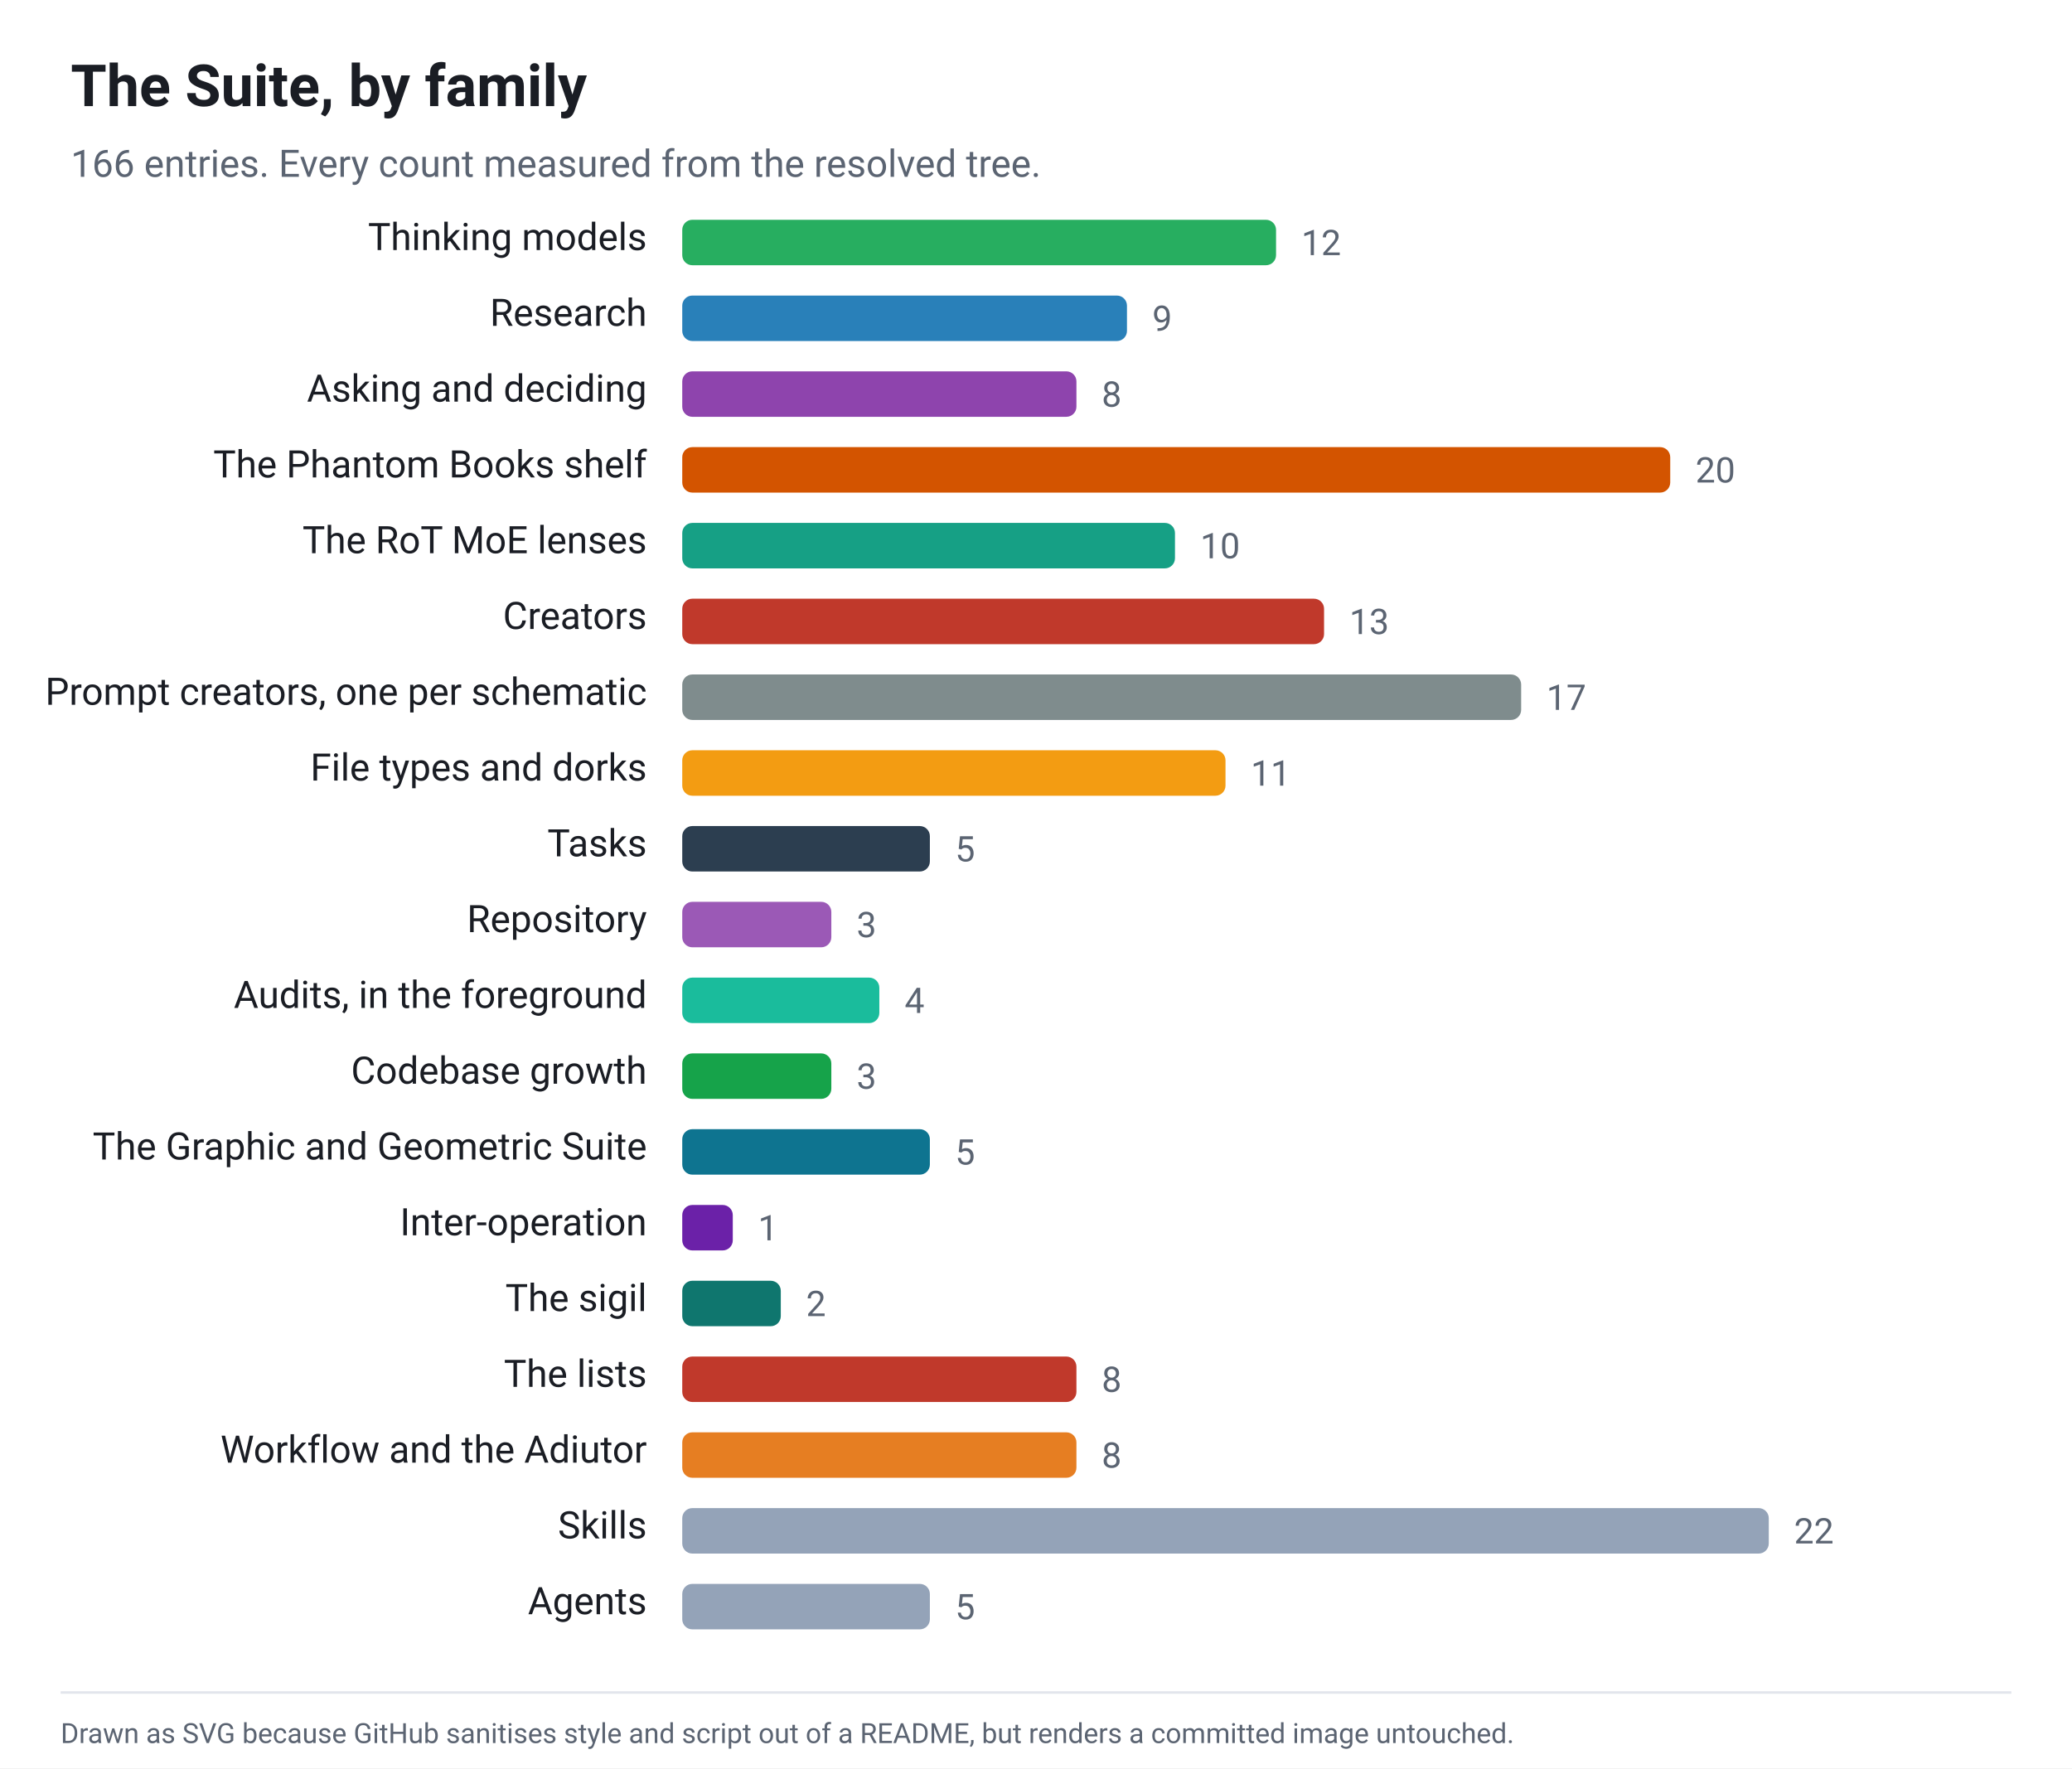
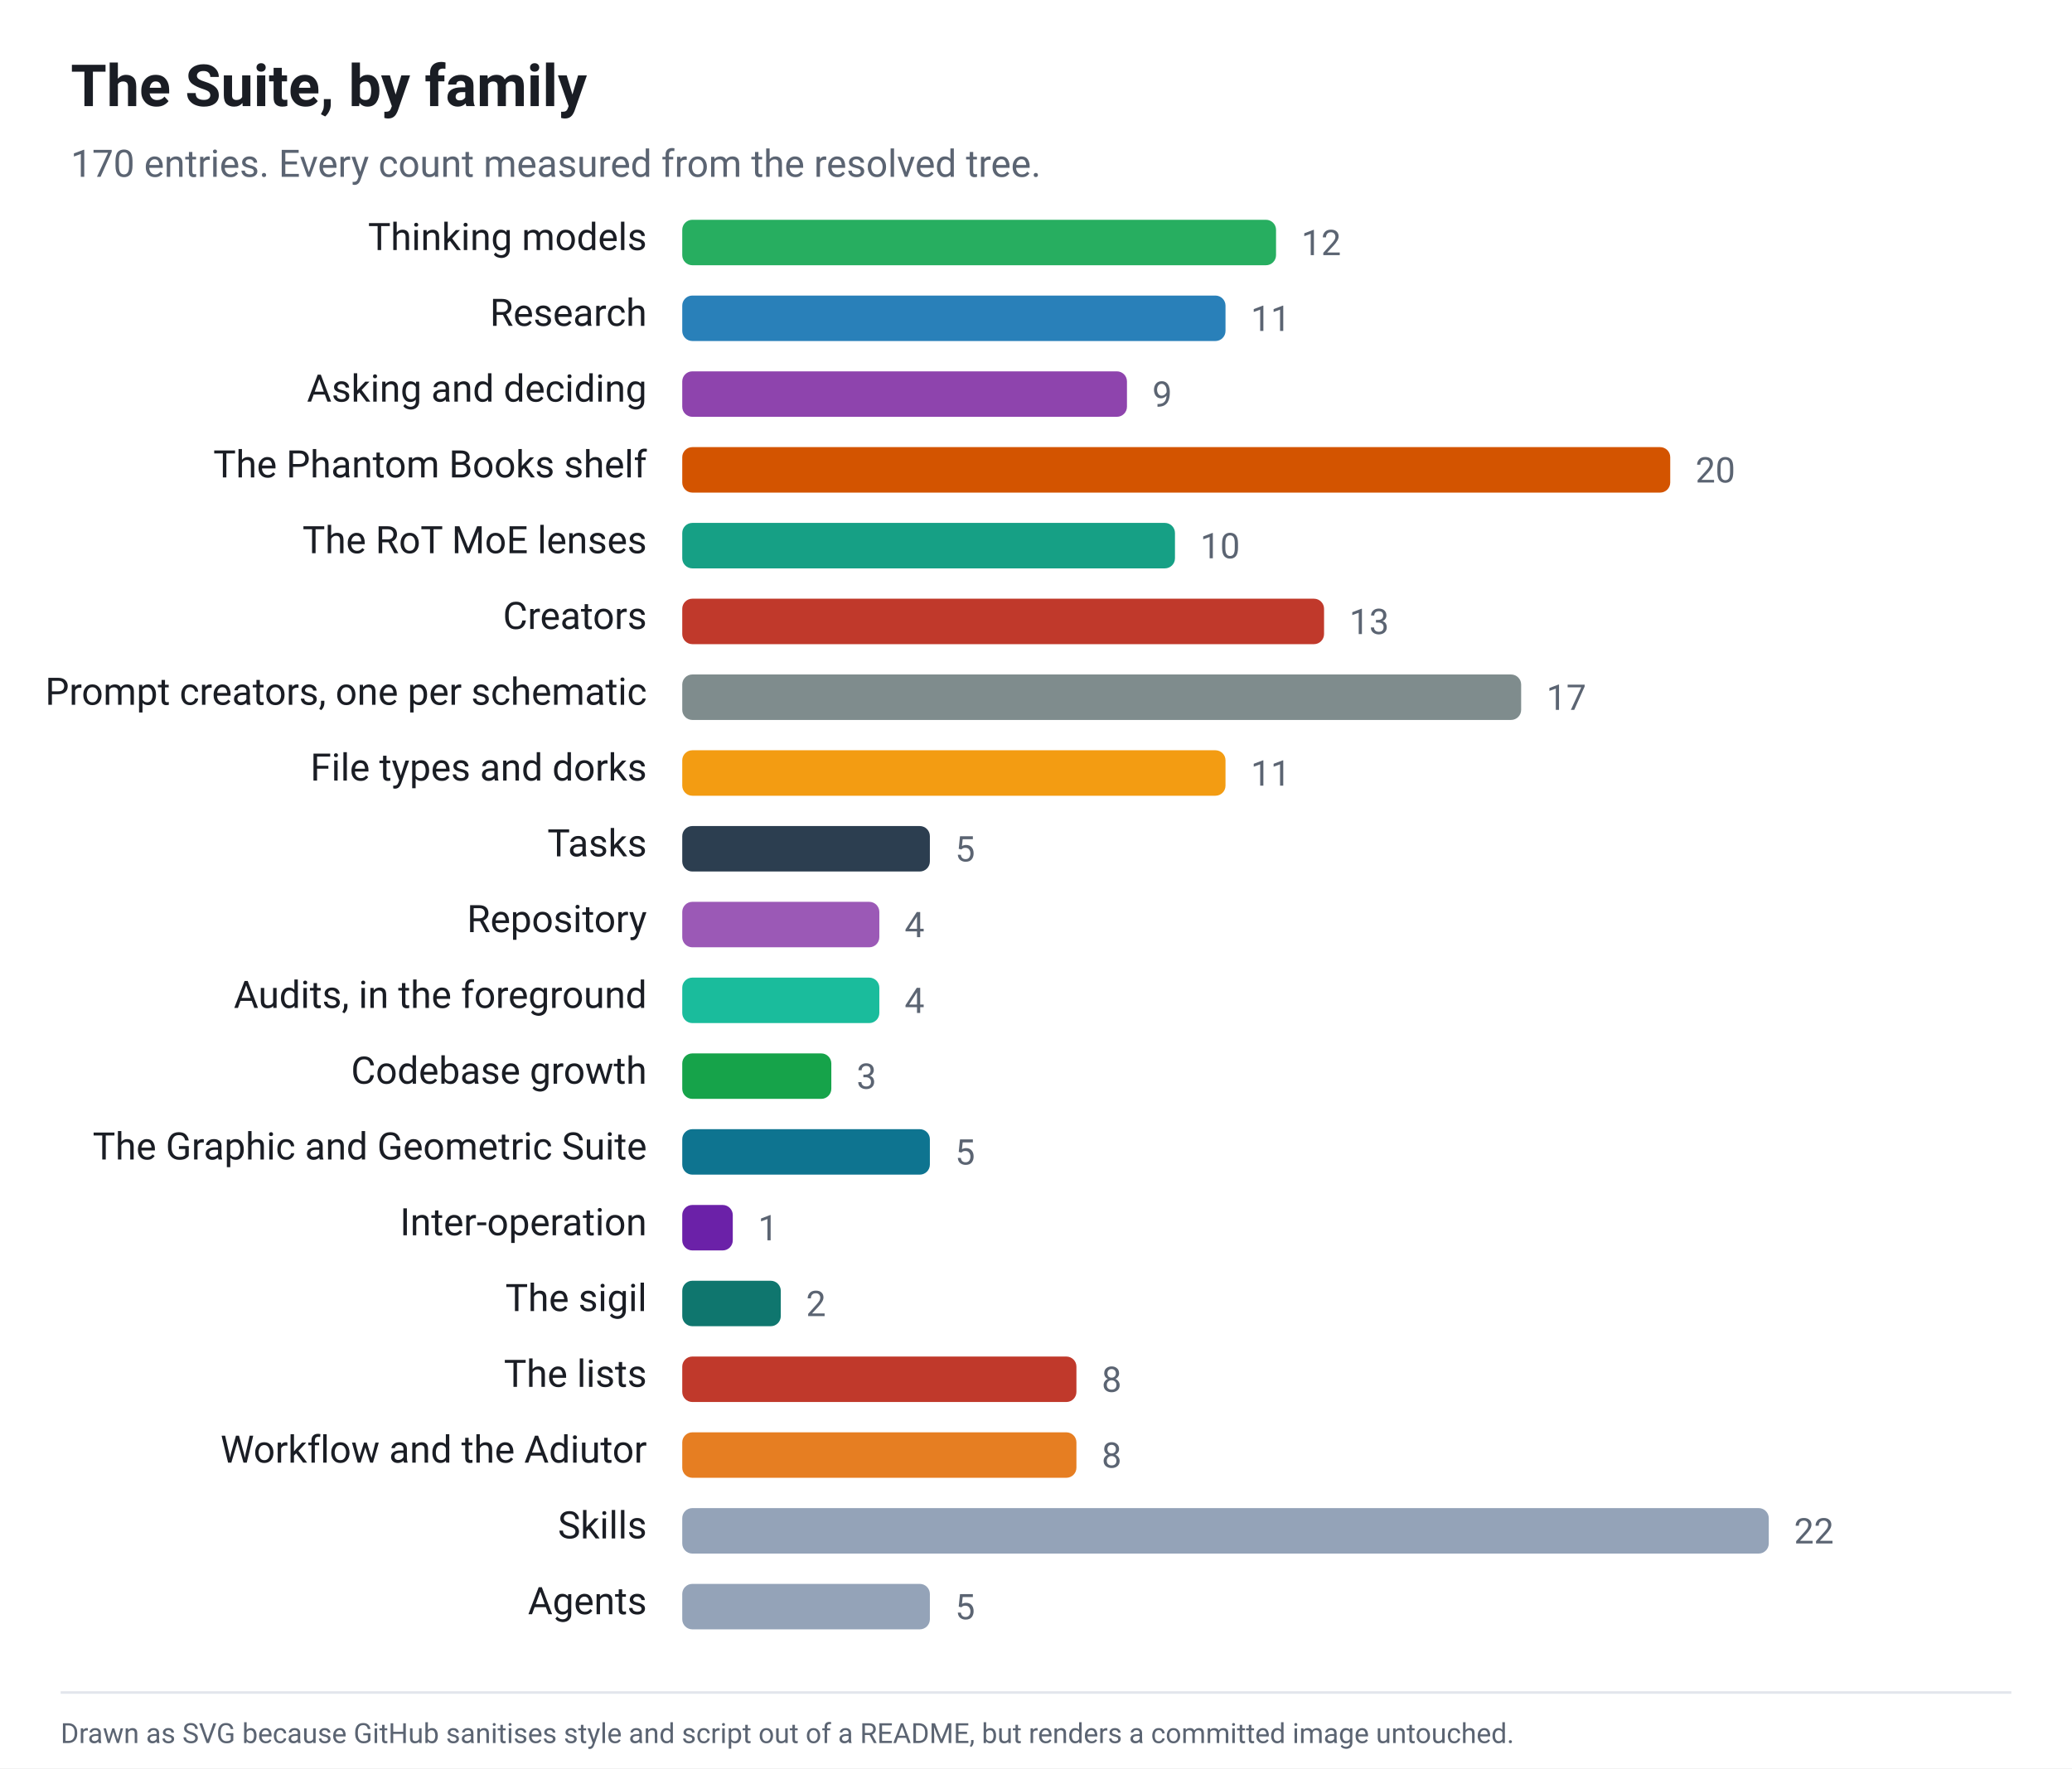
<svg xmlns="http://www.w3.org/2000/svg" width="820" height="700" viewBox="0 0 820 700" font-family="-apple-system,BlinkMacSystemFont,Segoe UI,Roboto,Helvetica,Arial,sans-serif">
  <rect width="820" height="700" fill="#ffffff" />
  <text x="28" y="42" font-size="23" font-weight="600" fill="#1a1d24">The Suite, by family</text>
-   <text x="28" y="70" font-size="15" fill="#5b6472">166 entries. Every count measured from the resolved tree.</text>
+   <text x="28" y="70" font-size="15" fill="#5b6472">170 entries. Every count measured from the resolved tree.</text>
  <text x="256" y="99" font-size="15" fill="#1a1d24" text-anchor="end">Thinking models</text>
  <rect x="270" y="87" width="235" height="18" rx="4" fill="#27ae60" />
  <text x="515" y="101" font-size="14" fill="#5b6472">12</text>
  <text x="256" y="129" font-size="15" fill="#1a1d24" text-anchor="end">Research</text>
-   <rect x="270" y="117" width="176" height="18" rx="4" fill="#2980b9" />
-   <text x="456" y="131" font-size="14" fill="#5b6472">9</text>
+   <rect x="270" y="117" width="215" height="18" rx="4" fill="#2980b9" />
+   <text x="495" y="131" font-size="14" fill="#5b6472">11</text>
  <text x="256" y="159" font-size="15" fill="#1a1d24" text-anchor="end">Asking and deciding</text>
-   <rect x="270" y="147" width="156" height="18" rx="4" fill="#8e44ad" />
-   <text x="436" y="161" font-size="14" fill="#5b6472">8</text>
+   <rect x="270" y="147" width="176" height="18" rx="4" fill="#8e44ad" />
+   <text x="456" y="161" font-size="14" fill="#5b6472">9</text>
  <text x="256" y="189" font-size="15" fill="#1a1d24" text-anchor="end">The Phantom Books shelf</text>
  <rect x="270" y="177" width="391" height="18" rx="4" fill="#d35400" />
  <text x="671" y="191" font-size="14" fill="#5b6472">20</text>
  <text x="256" y="219" font-size="15" fill="#1a1d24" text-anchor="end">The RoT MoE lenses</text>
  <rect x="270" y="207" width="195" height="18" rx="4" fill="#16a085" />
  <text x="475" y="221" font-size="14" fill="#5b6472">10</text>
  <text x="256" y="249" font-size="15" fill="#1a1d24" text-anchor="end">Creators</text>
  <rect x="270" y="237" width="254" height="18" rx="4" fill="#c0392b" />
  <text x="534" y="251" font-size="14" fill="#5b6472">13</text>
  <text x="256" y="279" font-size="15" fill="#1a1d24" text-anchor="end">Prompt creators, one per schematic</text>
  <rect x="270" y="267" width="332" height="18" rx="4" fill="#7f8c8d" />
  <text x="612" y="281" font-size="14" fill="#5b6472">17</text>
  <text x="256" y="309" font-size="15" fill="#1a1d24" text-anchor="end">File types and dorks</text>
  <rect x="270" y="297" width="215" height="18" rx="4" fill="#f39c12" />
  <text x="495" y="311" font-size="14" fill="#5b6472">11</text>
  <text x="256" y="339" font-size="15" fill="#1a1d24" text-anchor="end">Tasks</text>
  <rect x="270" y="327" width="98" height="18" rx="4" fill="#2c3e50" />
  <text x="378" y="341" font-size="14" fill="#5b6472">5</text>
  <text x="256" y="369" font-size="15" fill="#1a1d24" text-anchor="end">Repository</text>
-   <rect x="270" y="357" width="59" height="18" rx="4" fill="#9b59b6" />
-   <text x="339" y="371" font-size="14" fill="#5b6472">3</text>
+   <rect x="270" y="357" width="78" height="18" rx="4" fill="#9b59b6" />
+   <text x="358" y="371" font-size="14" fill="#5b6472">4</text>
  <text x="256" y="399" font-size="15" fill="#1a1d24" text-anchor="end">Audits, in the foreground</text>
  <rect x="270" y="387" width="78" height="18" rx="4" fill="#1abc9c" />
  <text x="358" y="401" font-size="14" fill="#5b6472">4</text>
  <text x="256" y="429" font-size="15" fill="#1a1d24" text-anchor="end">Codebase growth</text>
  <rect x="270" y="417" width="59" height="18" rx="4" fill="#16a34a" />
  <text x="339" y="431" font-size="14" fill="#5b6472">3</text>
  <text x="256" y="459" font-size="15" fill="#1a1d24" text-anchor="end">The Graphic and Geometric Suite</text>
  <rect x="270" y="447" width="98" height="18" rx="4" fill="#0e7490" />
  <text x="378" y="461" font-size="14" fill="#5b6472">5</text>
  <text x="256" y="489" font-size="15" fill="#1a1d24" text-anchor="end">Inter-operation</text>
  <rect x="270" y="477" width="20" height="18" rx="4" fill="#6b21a8" />
  <text x="300" y="491" font-size="14" fill="#5b6472">1</text>
  <text x="256" y="519" font-size="15" fill="#1a1d24" text-anchor="end">The sigil</text>
  <rect x="270" y="507" width="39" height="18" rx="4" fill="#0f766e" />
  <text x="319" y="521" font-size="14" fill="#5b6472">2</text>
  <text x="256" y="549" font-size="15" fill="#1a1d24" text-anchor="end">The lists</text>
  <rect x="270" y="537" width="156" height="18" rx="4" fill="#c0392b" />
  <text x="436" y="551" font-size="14" fill="#5b6472">8</text>
  <text x="256" y="579" font-size="15" fill="#1a1d24" text-anchor="end">Workflow and the Adiutor</text>
  <rect x="270" y="567" width="156" height="18" rx="4" fill="#e67e22" />
  <text x="436" y="581" font-size="14" fill="#5b6472">8</text>
  <text x="256" y="609" font-size="15" fill="#1a1d24" text-anchor="end">Skills</text>
  <rect x="270" y="597" width="430" height="18" rx="4" fill="#94a3b8" />
  <text x="710" y="611" font-size="14" fill="#5b6472">22</text>
  <text x="256" y="639" font-size="15" fill="#1a1d24" text-anchor="end">Agents</text>
  <rect x="270" y="627" width="98" height="18" rx="4" fill="#94a3b8" />
  <text x="378" y="641" font-size="14" fill="#5b6472">5</text>
  <line x1="24" y1="670" x2="796" y2="670" stroke="#e2e5ec" stroke-width="1" />
  <text x="24" y="690" font-size="11" fill="#5b6472">Drawn as SVG because GitHub sanitises style and script out of a README, but renders a committed image untouched.</text>
</svg>
